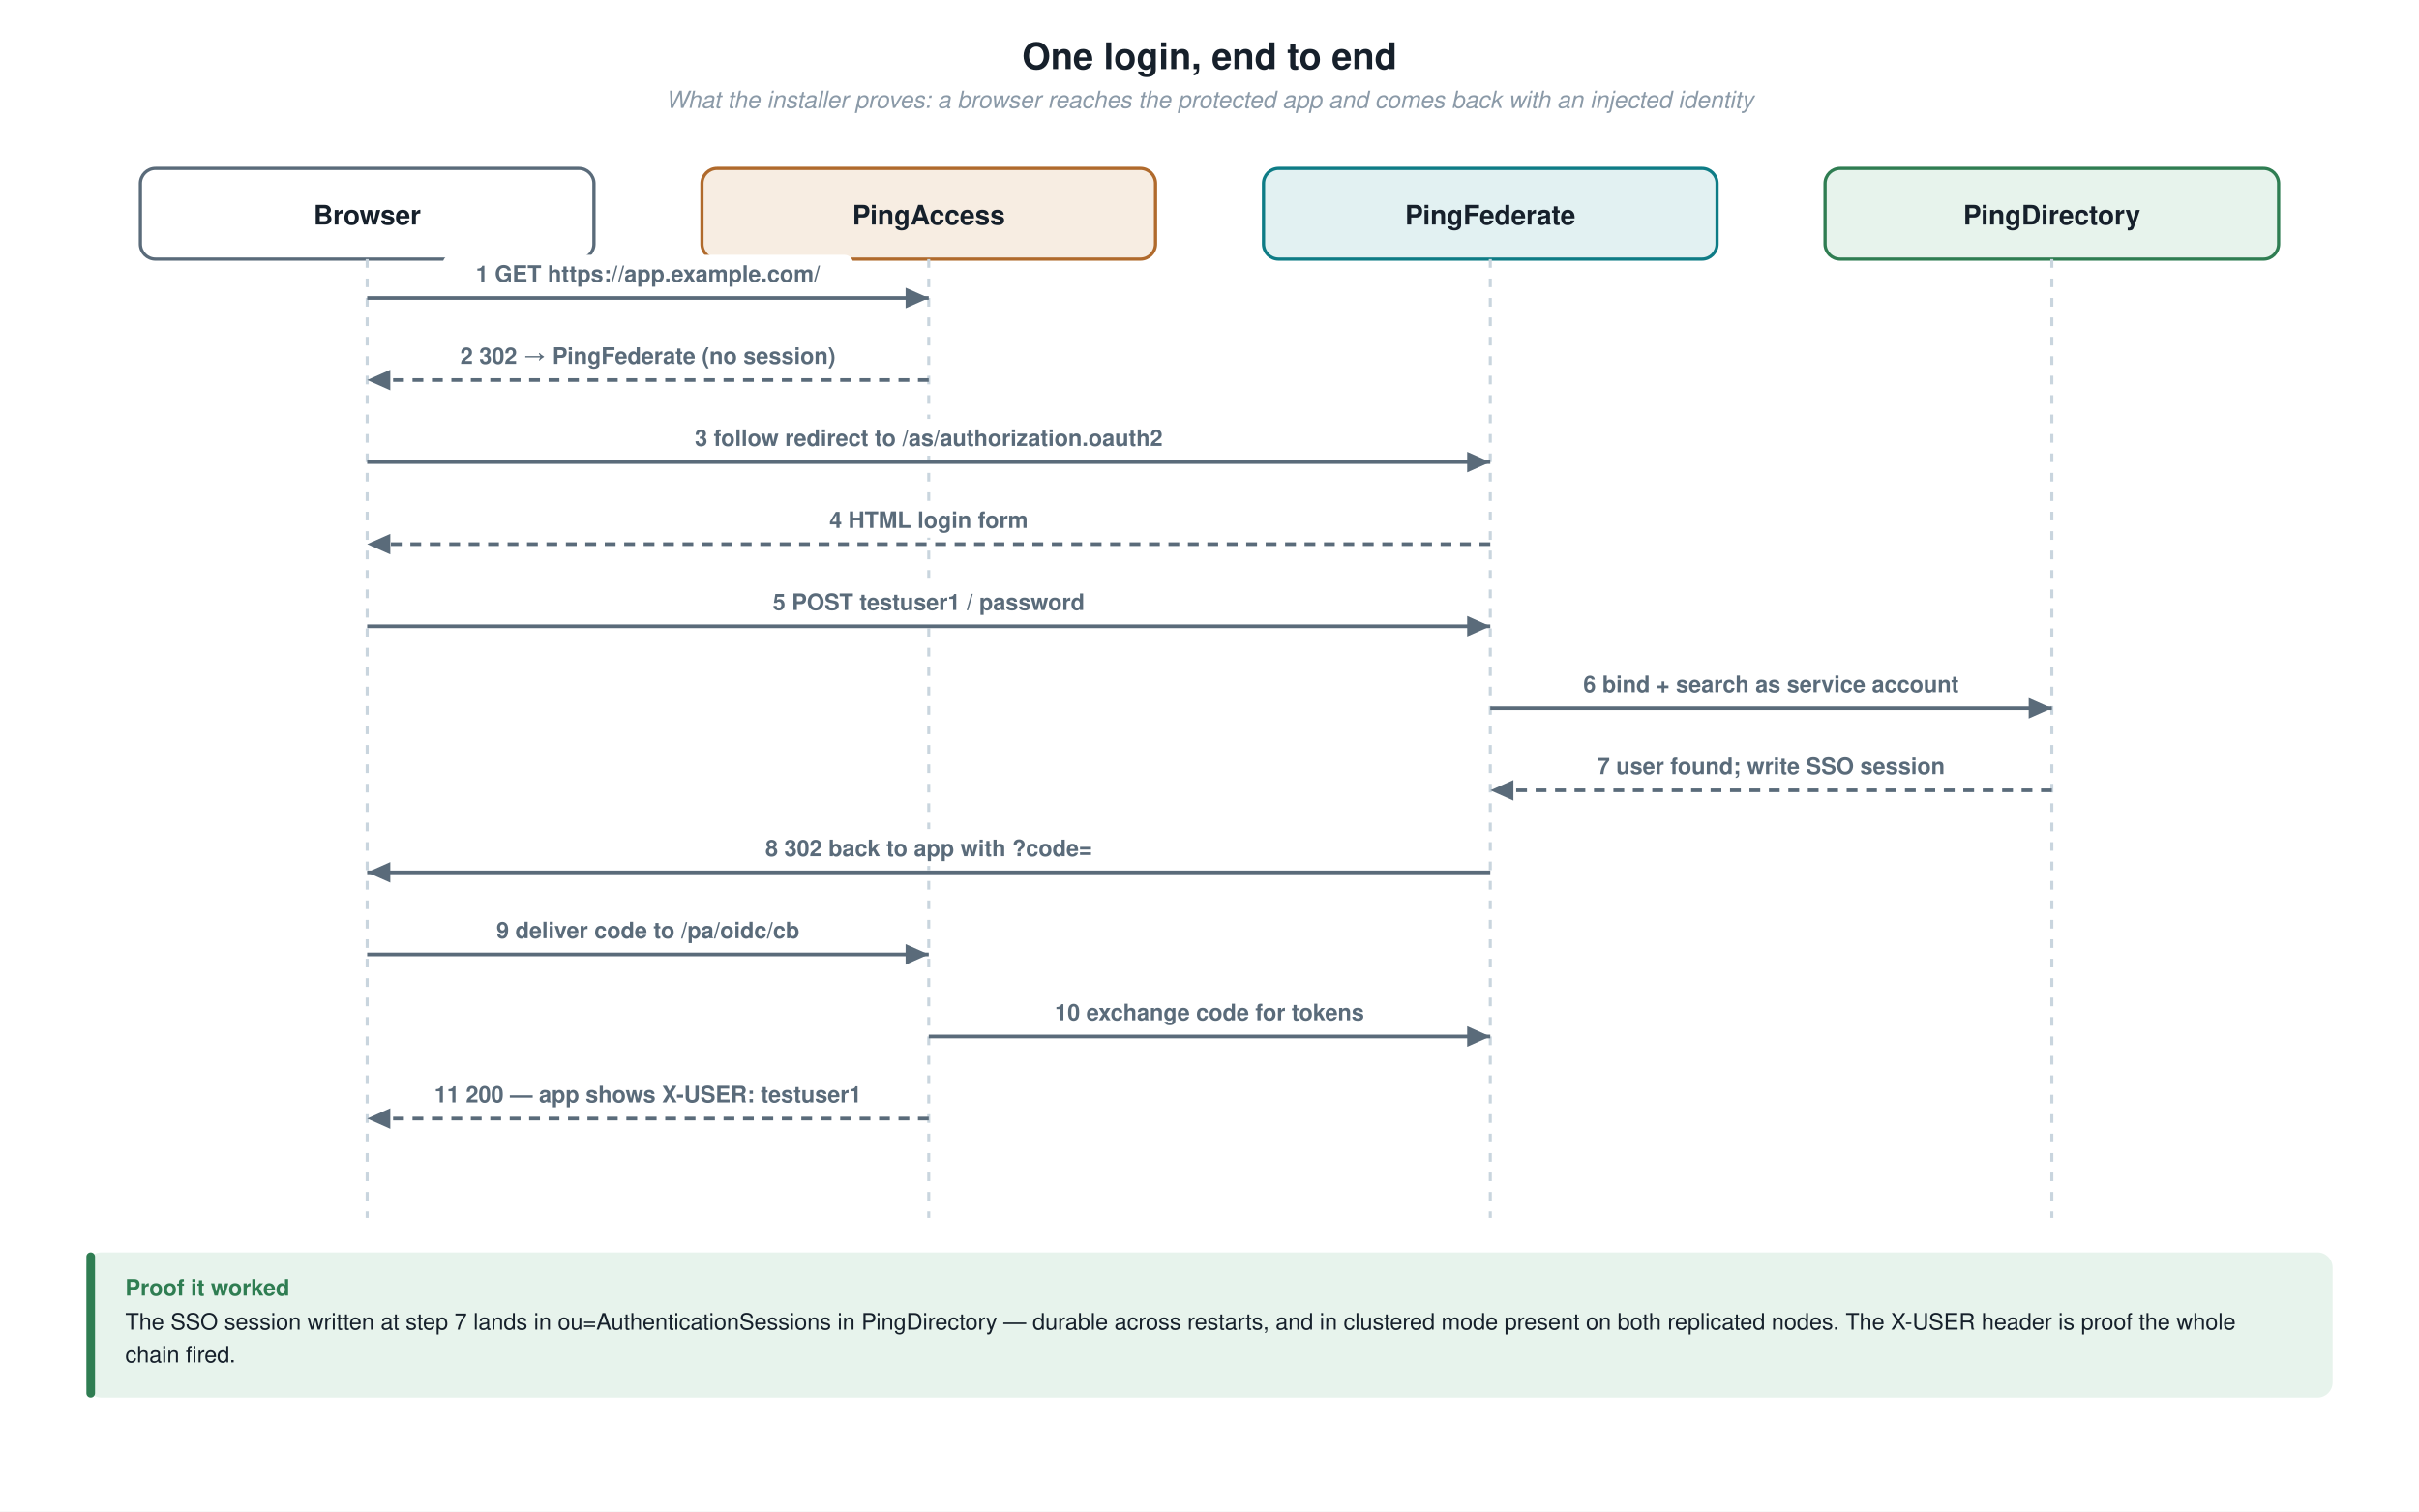
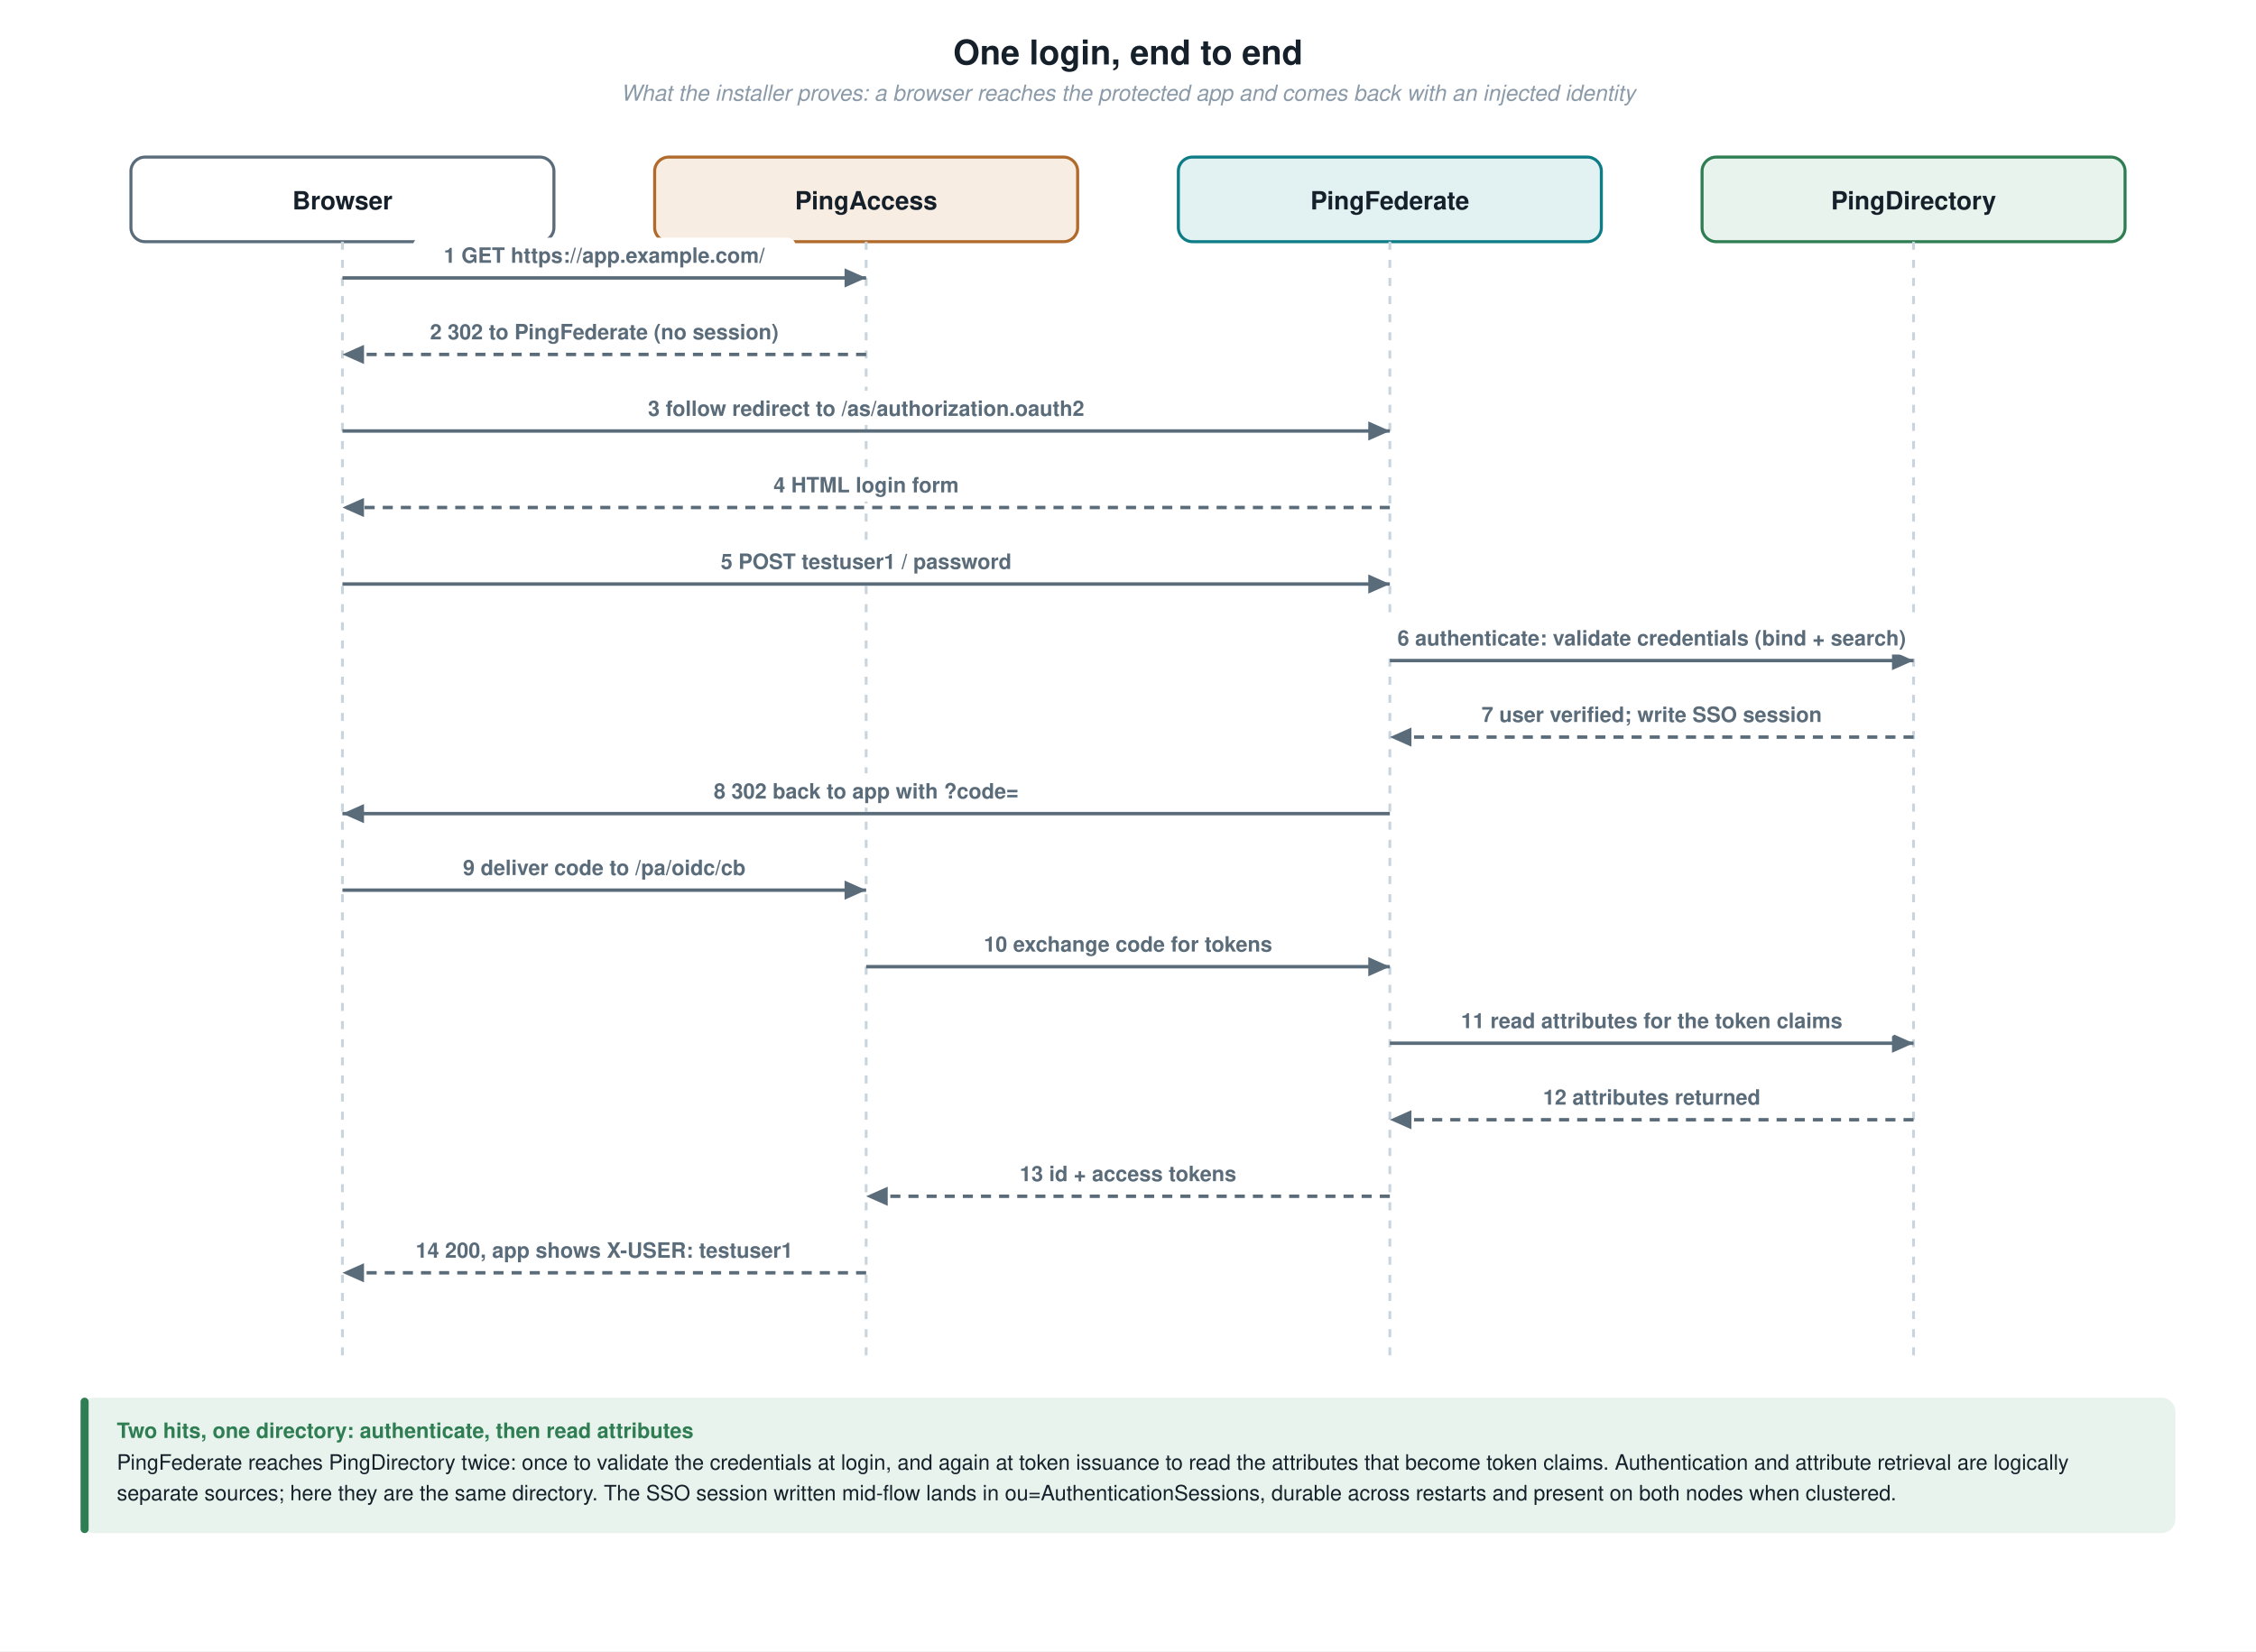
- <svg xmlns="http://www.w3.org/2000/svg" width="1120" height="700" viewBox="0 0 1120 700" font-family="'Helvetica Neue',Helvetica,Arial,sans-serif">
+ <svg xmlns="http://www.w3.org/2000/svg" width="1120" height="820" viewBox="0 0 1120 820" font-family="'Helvetica Neue',Helvetica,Arial,sans-serif">
  <defs>
    <marker id="a" viewBox="0 0 10 10" refX="9" refY="5" markerWidth="7" markerHeight="7" orient="auto">
      <path d="M0,1 L9,5 L0,9 z" fill="#5a6b7a" />
    </marker>
    <marker id="as" viewBox="0 0 10 10" refX="1" refY="5" markerWidth="7" markerHeight="7" orient="auto">
      <path d="M9,1 L0,5 L9,9 z" fill="#5a6b7a" />
    </marker>
  </defs>
-   <rect width="1120" height="700" fill="#ffffff" />
+   <rect width="1120" height="820" fill="#ffffff" />
  <text x="560.0" y="32" font-family="'Helvetica Neue',Helvetica,Arial,sans-serif" font-size="17" fill="#16202b" text-anchor="middle" font-weight="700">One login, end to end</text>
  <text x="560.0" y="50" font-family="'Helvetica Neue',Helvetica,Arial,sans-serif" font-size="11" fill="#8b9aa8" text-anchor="middle" font-weight="400" font-style="italic">What the installer proves: a browser reaches the protected app and comes back with an injected identity</text>
  <rect x="65.0" y="78" width="210" height="42" rx="7" fill="#ffffff" fill-opacity="1.0" stroke="#5a6b7a" stroke-width="1.5" />
  <text x="170.0" y="104.0" font-family="'Helvetica Neue',Helvetica,Arial,sans-serif" font-size="12.5" fill="#16202b" text-anchor="middle" font-weight="600">Browser</text>
-   <path d="M 170.0 120 L 170.0 564" fill="none" stroke="#c9d5de" stroke-width="1.4" stroke-opacity="1.0" stroke-dasharray="4 5" />
+   <path d="M 170.0 120 L 170.0 678" fill="none" stroke="#c9d5de" stroke-width="1.4" stroke-opacity="1.0" stroke-dasharray="4 5" />
  <rect x="325.0" y="78" width="210" height="42" rx="7" fill="#f7ede2" fill-opacity="1.0" stroke="#b06a2c" stroke-width="1.5" />
  <text x="430.0" y="104.0" font-family="'Helvetica Neue',Helvetica,Arial,sans-serif" font-size="12.5" fill="#16202b" text-anchor="middle" font-weight="600">PingAccess</text>
-   <path d="M 430.0 120 L 430.0 564" fill="none" stroke="#c9d5de" stroke-width="1.4" stroke-opacity="1.0" stroke-dasharray="4 5" />
+   <path d="M 430.0 120 L 430.0 678" fill="none" stroke="#c9d5de" stroke-width="1.4" stroke-opacity="1.0" stroke-dasharray="4 5" />
  <rect x="585.0" y="78" width="210" height="42" rx="7" fill="#e2f1f2" fill-opacity="1.0" stroke="#0e7c86" stroke-width="1.5" />
  <text x="690.0" y="104.0" font-family="'Helvetica Neue',Helvetica,Arial,sans-serif" font-size="12.5" fill="#16202b" text-anchor="middle" font-weight="600">PingFederate</text>
-   <path d="M 690.0 120 L 690.0 564" fill="none" stroke="#c9d5de" stroke-width="1.4" stroke-opacity="1.0" stroke-dasharray="4 5" />
+   <path d="M 690.0 120 L 690.0 678" fill="none" stroke="#c9d5de" stroke-width="1.4" stroke-opacity="1.0" stroke-dasharray="4 5" />
  <rect x="845.0" y="78" width="210" height="42" rx="7" fill="#e7f3ec" fill-opacity="1.0" stroke="#2f7d52" stroke-width="1.5" />
  <text x="950.0" y="104.0" font-family="'Helvetica Neue',Helvetica,Arial,sans-serif" font-size="12.5" fill="#16202b" text-anchor="middle" font-weight="600">PingDirectory</text>
-   <path d="M 950.0 120 L 950.0 564" fill="none" stroke="#c9d5de" stroke-width="1.4" stroke-opacity="1.0" stroke-dasharray="4 5" />
+   <path d="M 950.0 120 L 950.0 678" fill="none" stroke="#c9d5de" stroke-width="1.4" stroke-opacity="1.0" stroke-dasharray="4 5" />
  <line x1="170.0" y1="138" x2="430.0" y2="138" stroke="#5a6b7a" stroke-width="1.7" stroke-opacity="1.0" marker-end="url(#a)" />
  <rect x="205.05" y="118" width="189.9" height="17" rx="4" fill="#ffffff" fill-opacity="1.0" stroke="#ffffff" stroke-width="0" />
  <text x="300.0" y="130.5" font-family="'Helvetica Neue',Helvetica,Arial,sans-serif" font-size="10.5" fill="#5a6b7a" text-anchor="middle" font-weight="600">1  GET https://app.example.com/</text>
  <line x1="430.0" y1="176" x2="170.0" y2="176" stroke="#5a6b7a" stroke-width="1.7" stroke-opacity="1.0" stroke-dasharray="5 4" marker-end="url(#a)" />
-   <rect x="196.2" y="156" width="207.6" height="17" rx="4" fill="#ffffff" fill-opacity="1.0" stroke="#ffffff" stroke-width="0" />
-   <text x="300.0" y="168.5" font-family="'Helvetica Neue',Helvetica,Arial,sans-serif" font-size="10.5" fill="#5a6b7a" text-anchor="middle" font-weight="600">2  302 → PingFederate (no session)</text>
+   <rect x="193.25" y="156" width="213.5" height="17" rx="4" fill="#ffffff" fill-opacity="1.0" stroke="#ffffff" stroke-width="0" />
+   <text x="300.0" y="168.5" font-family="'Helvetica Neue',Helvetica,Arial,sans-serif" font-size="10.5" fill="#5a6b7a" text-anchor="middle" font-weight="600">2  302 to PingFederate (no session)</text>
  <line x1="170.0" y1="214" x2="690.0" y2="214" stroke="#5a6b7a" stroke-width="1.7" stroke-opacity="1.0" marker-end="url(#a)" />
  <rect x="290.8" y="194" width="278.4" height="17" rx="4" fill="#ffffff" fill-opacity="1.0" stroke="#ffffff" stroke-width="0" />
  <text x="430.0" y="206.5" font-family="'Helvetica Neue',Helvetica,Arial,sans-serif" font-size="10.5" fill="#5a6b7a" text-anchor="middle" font-weight="600">3  follow redirect to /as/authorization.oauth2</text>
  <line x1="690.0" y1="252" x2="170.0" y2="252" stroke="#5a6b7a" stroke-width="1.7" stroke-opacity="1.0" stroke-dasharray="5 4" marker-end="url(#a)" />
  <rect x="373.4" y="232" width="113.2" height="17" rx="4" fill="#ffffff" fill-opacity="1.0" stroke="#ffffff" stroke-width="0" />
  <text x="430.0" y="244.5" font-family="'Helvetica Neue',Helvetica,Arial,sans-serif" font-size="10.5" fill="#5a6b7a" text-anchor="middle" font-weight="600">4  HTML login form</text>
  <line x1="170.0" y1="290" x2="690.0" y2="290" stroke="#5a6b7a" stroke-width="1.7" stroke-opacity="1.0" marker-end="url(#a)" />
  <rect x="343.9" y="270" width="172.2" height="17" rx="4" fill="#ffffff" fill-opacity="1.0" stroke="#ffffff" stroke-width="0" />
  <text x="430.0" y="282.5" font-family="'Helvetica Neue',Helvetica,Arial,sans-serif" font-size="10.5" fill="#5a6b7a" text-anchor="middle" font-weight="600">5  POST testuser1 / password</text>
  <line x1="690.0" y1="328" x2="950.0" y2="328" stroke="#5a6b7a" stroke-width="1.7" stroke-opacity="1.0" marker-end="url(#a)" />
-   <rect x="713.25" y="308" width="213.5" height="17" rx="4" fill="#ffffff" fill-opacity="1.0" stroke="#ffffff" stroke-width="0" />
-   <text x="820.0" y="320.5" font-family="'Helvetica Neue',Helvetica,Arial,sans-serif" font-size="10.5" fill="#5a6b7a" text-anchor="middle" font-weight="600">6  bind + search as service account</text>
+   <rect x="660.15" y="308" width="319.7" height="17" rx="4" fill="#ffffff" fill-opacity="1.0" stroke="#ffffff" stroke-width="0" />
+   <text x="820.0" y="320.5" font-family="'Helvetica Neue',Helvetica,Arial,sans-serif" font-size="10.5" fill="#5a6b7a" text-anchor="middle" font-weight="600">6  authenticate: validate credentials (bind + search)</text>
  <line x1="950.0" y1="366" x2="690.0" y2="366" stroke="#5a6b7a" stroke-width="1.7" stroke-opacity="1.0" stroke-dasharray="5 4" marker-end="url(#a)" />
-   <rect x="722.1" y="346" width="195.8" height="17" rx="4" fill="#ffffff" fill-opacity="1.0" stroke="#ffffff" stroke-width="0" />
-   <text x="820.0" y="358.5" font-family="'Helvetica Neue',Helvetica,Arial,sans-serif" font-size="10.5" fill="#5a6b7a" text-anchor="middle" font-weight="600">7  user found; write SSO session</text>
+   <rect x="713.25" y="346" width="213.5" height="17" rx="4" fill="#ffffff" fill-opacity="1.0" stroke="#ffffff" stroke-width="0" />
+   <text x="820.0" y="358.5" font-family="'Helvetica Neue',Helvetica,Arial,sans-serif" font-size="10.5" fill="#5a6b7a" text-anchor="middle" font-weight="600">7  user verified; write SSO session</text>
  <line x1="690.0" y1="404" x2="170.0" y2="404" stroke="#5a6b7a" stroke-width="1.7" stroke-opacity="1.0" marker-end="url(#a)" />
  <rect x="338.0" y="384" width="184.0" height="17" rx="4" fill="#ffffff" fill-opacity="1.0" stroke="#ffffff" stroke-width="0" />
  <text x="430.0" y="396.5" font-family="'Helvetica Neue',Helvetica,Arial,sans-serif" font-size="10.5" fill="#5a6b7a" text-anchor="middle" font-weight="600">8  302 back to app with ?code=</text>
  <line x1="170.0" y1="442" x2="430.0" y2="442" stroke="#5a6b7a" stroke-width="1.7" stroke-opacity="1.0" marker-end="url(#a)" />
  <rect x="208.0" y="422" width="184.0" height="17" rx="4" fill="#ffffff" fill-opacity="1.0" stroke="#ffffff" stroke-width="0" />
  <text x="300.0" y="434.5" font-family="'Helvetica Neue',Helvetica,Arial,sans-serif" font-size="10.5" fill="#5a6b7a" text-anchor="middle" font-weight="600">9  deliver code to /pa/oidc/cb</text>
  <line x1="430.0" y1="480" x2="690.0" y2="480" stroke="#5a6b7a" stroke-width="1.7" stroke-opacity="1.0" marker-end="url(#a)" />
  <rect x="473.9" y="460" width="172.2" height="17" rx="4" fill="#ffffff" fill-opacity="1.0" stroke="#ffffff" stroke-width="0" />
  <text x="560.0" y="472.5" font-family="'Helvetica Neue',Helvetica,Arial,sans-serif" font-size="10.5" fill="#5a6b7a" text-anchor="middle" font-weight="600">10  exchange code for tokens</text>
-   <line x1="430.0" y1="518" x2="170.0" y2="518" stroke="#5a6b7a" stroke-width="1.7" stroke-opacity="1.0" stroke-dasharray="5 4" marker-end="url(#a)" />
-   <rect x="187.35" y="498" width="225.3" height="17" rx="4" fill="#ffffff" fill-opacity="1.0" stroke="#ffffff" stroke-width="0" />
-   <text x="300.0" y="510.5" font-family="'Helvetica Neue',Helvetica,Arial,sans-serif" font-size="10.5" fill="#5a6b7a" text-anchor="middle" font-weight="600">11  200 — app shows X-USER: testuser1</text>
-   <rect x="40" y="580" width="1040" height="67.25" rx="7" fill="#e7f3ec" fill-opacity="1.0" stroke="#e7f3ec" stroke-width="0" />
-   <rect x="40" y="580" width="4" height="67.25" rx="2" fill="#2f7d52" fill-opacity="1.0" stroke="#2f7d52" stroke-width="0" />
-   <text x="58" y="600" font-family="'Helvetica Neue',Helvetica,Arial,sans-serif" font-size="10.5" fill="#2f7d52" text-anchor="start" font-weight="700">Proof it worked</text>
-   <text x="58" y="615.75" font-family="'Helvetica Neue',Helvetica,Arial,sans-serif" font-size="10.5" fill="#16202b" text-anchor="start" font-weight="400">The SSO session written at step 7 lands in ou=AuthenticationSessions in PingDirectory — durable across restarts, and in clustered mode present on both replicated nodes. The X-USER header is proof the whole</text>
-   <text x="58" y="630.975" font-family="'Helvetica Neue',Helvetica,Arial,sans-serif" font-size="10.5" fill="#16202b" text-anchor="start" font-weight="400">chain fired.</text>
+   <line x1="690.0" y1="518" x2="950.0" y2="518" stroke="#5a6b7a" stroke-width="1.7" stroke-opacity="1.0" marker-end="url(#a)" />
+   <rect x="698.5" y="498" width="243.0" height="17" rx="4" fill="#ffffff" fill-opacity="1.0" stroke="#ffffff" stroke-width="0" />
+   <text x="820.0" y="510.5" font-family="'Helvetica Neue',Helvetica,Arial,sans-serif" font-size="10.5" fill="#5a6b7a" text-anchor="middle" font-weight="600">11  read attributes for the token claims</text>
+   <line x1="950.0" y1="556" x2="690.0" y2="556" stroke="#5a6b7a" stroke-width="1.7" stroke-opacity="1.0" stroke-dasharray="5 4" marker-end="url(#a)" />
+   <rect x="748.65" y="536" width="142.7" height="17" rx="4" fill="#ffffff" fill-opacity="1.0" stroke="#ffffff" stroke-width="0" />
+   <text x="820.0" y="548.5" font-family="'Helvetica Neue',Helvetica,Arial,sans-serif" font-size="10.5" fill="#5a6b7a" text-anchor="middle" font-weight="600">12  attributes returned</text>
+   <line x1="690.0" y1="594" x2="430.0" y2="594" stroke="#5a6b7a" stroke-width="1.7" stroke-opacity="1.0" stroke-dasharray="5 4" marker-end="url(#a)" />
+   <rect x="491.6" y="574" width="136.8" height="17" rx="4" fill="#ffffff" fill-opacity="1.0" stroke="#ffffff" stroke-width="0" />
+   <text x="560.0" y="586.5" font-family="'Helvetica Neue',Helvetica,Arial,sans-serif" font-size="10.5" fill="#5a6b7a" text-anchor="middle" font-weight="600">13  id + access tokens</text>
+   <line x1="430.0" y1="632" x2="170.0" y2="632" stroke="#5a6b7a" stroke-width="1.7" stroke-opacity="1.0" stroke-dasharray="5 4" marker-end="url(#a)" />
+   <rect x="190.3" y="612" width="219.4" height="17" rx="4" fill="#ffffff" fill-opacity="1.0" stroke="#ffffff" stroke-width="0" />
+   <text x="300.0" y="624.5" font-family="'Helvetica Neue',Helvetica,Arial,sans-serif" font-size="10.5" fill="#5a6b7a" text-anchor="middle" font-weight="600">14  200, app shows X-USER: testuser1</text>
+   <rect x="40" y="694" width="1040" height="67.25" rx="7" fill="#e7f3ec" fill-opacity="1.0" stroke="#e7f3ec" stroke-width="0" />
+   <rect x="40" y="694" width="4" height="67.25" rx="2" fill="#2f7d52" fill-opacity="1.0" stroke="#2f7d52" stroke-width="0" />
+   <text x="58" y="714" font-family="'Helvetica Neue',Helvetica,Arial,sans-serif" font-size="10.5" fill="#2f7d52" text-anchor="start" font-weight="700">Two hits, one directory: authenticate, then read attributes</text>
+   <text x="58" y="729.75" font-family="'Helvetica Neue',Helvetica,Arial,sans-serif" font-size="10.5" fill="#16202b" text-anchor="start" font-weight="400">PingFederate reaches PingDirectory twice: once to validate the credentials at login, and again at token issuance to read the attributes that become token claims. Authentication and attribute retrieval are logically</text>
+   <text x="58" y="744.975" font-family="'Helvetica Neue',Helvetica,Arial,sans-serif" font-size="10.5" fill="#16202b" text-anchor="start" font-weight="400">separate sources; here they are the same directory. The SSO session written mid-flow lands in ou=AuthenticationSessions, durable across restarts and present on both nodes when clustered.</text>
</svg>
